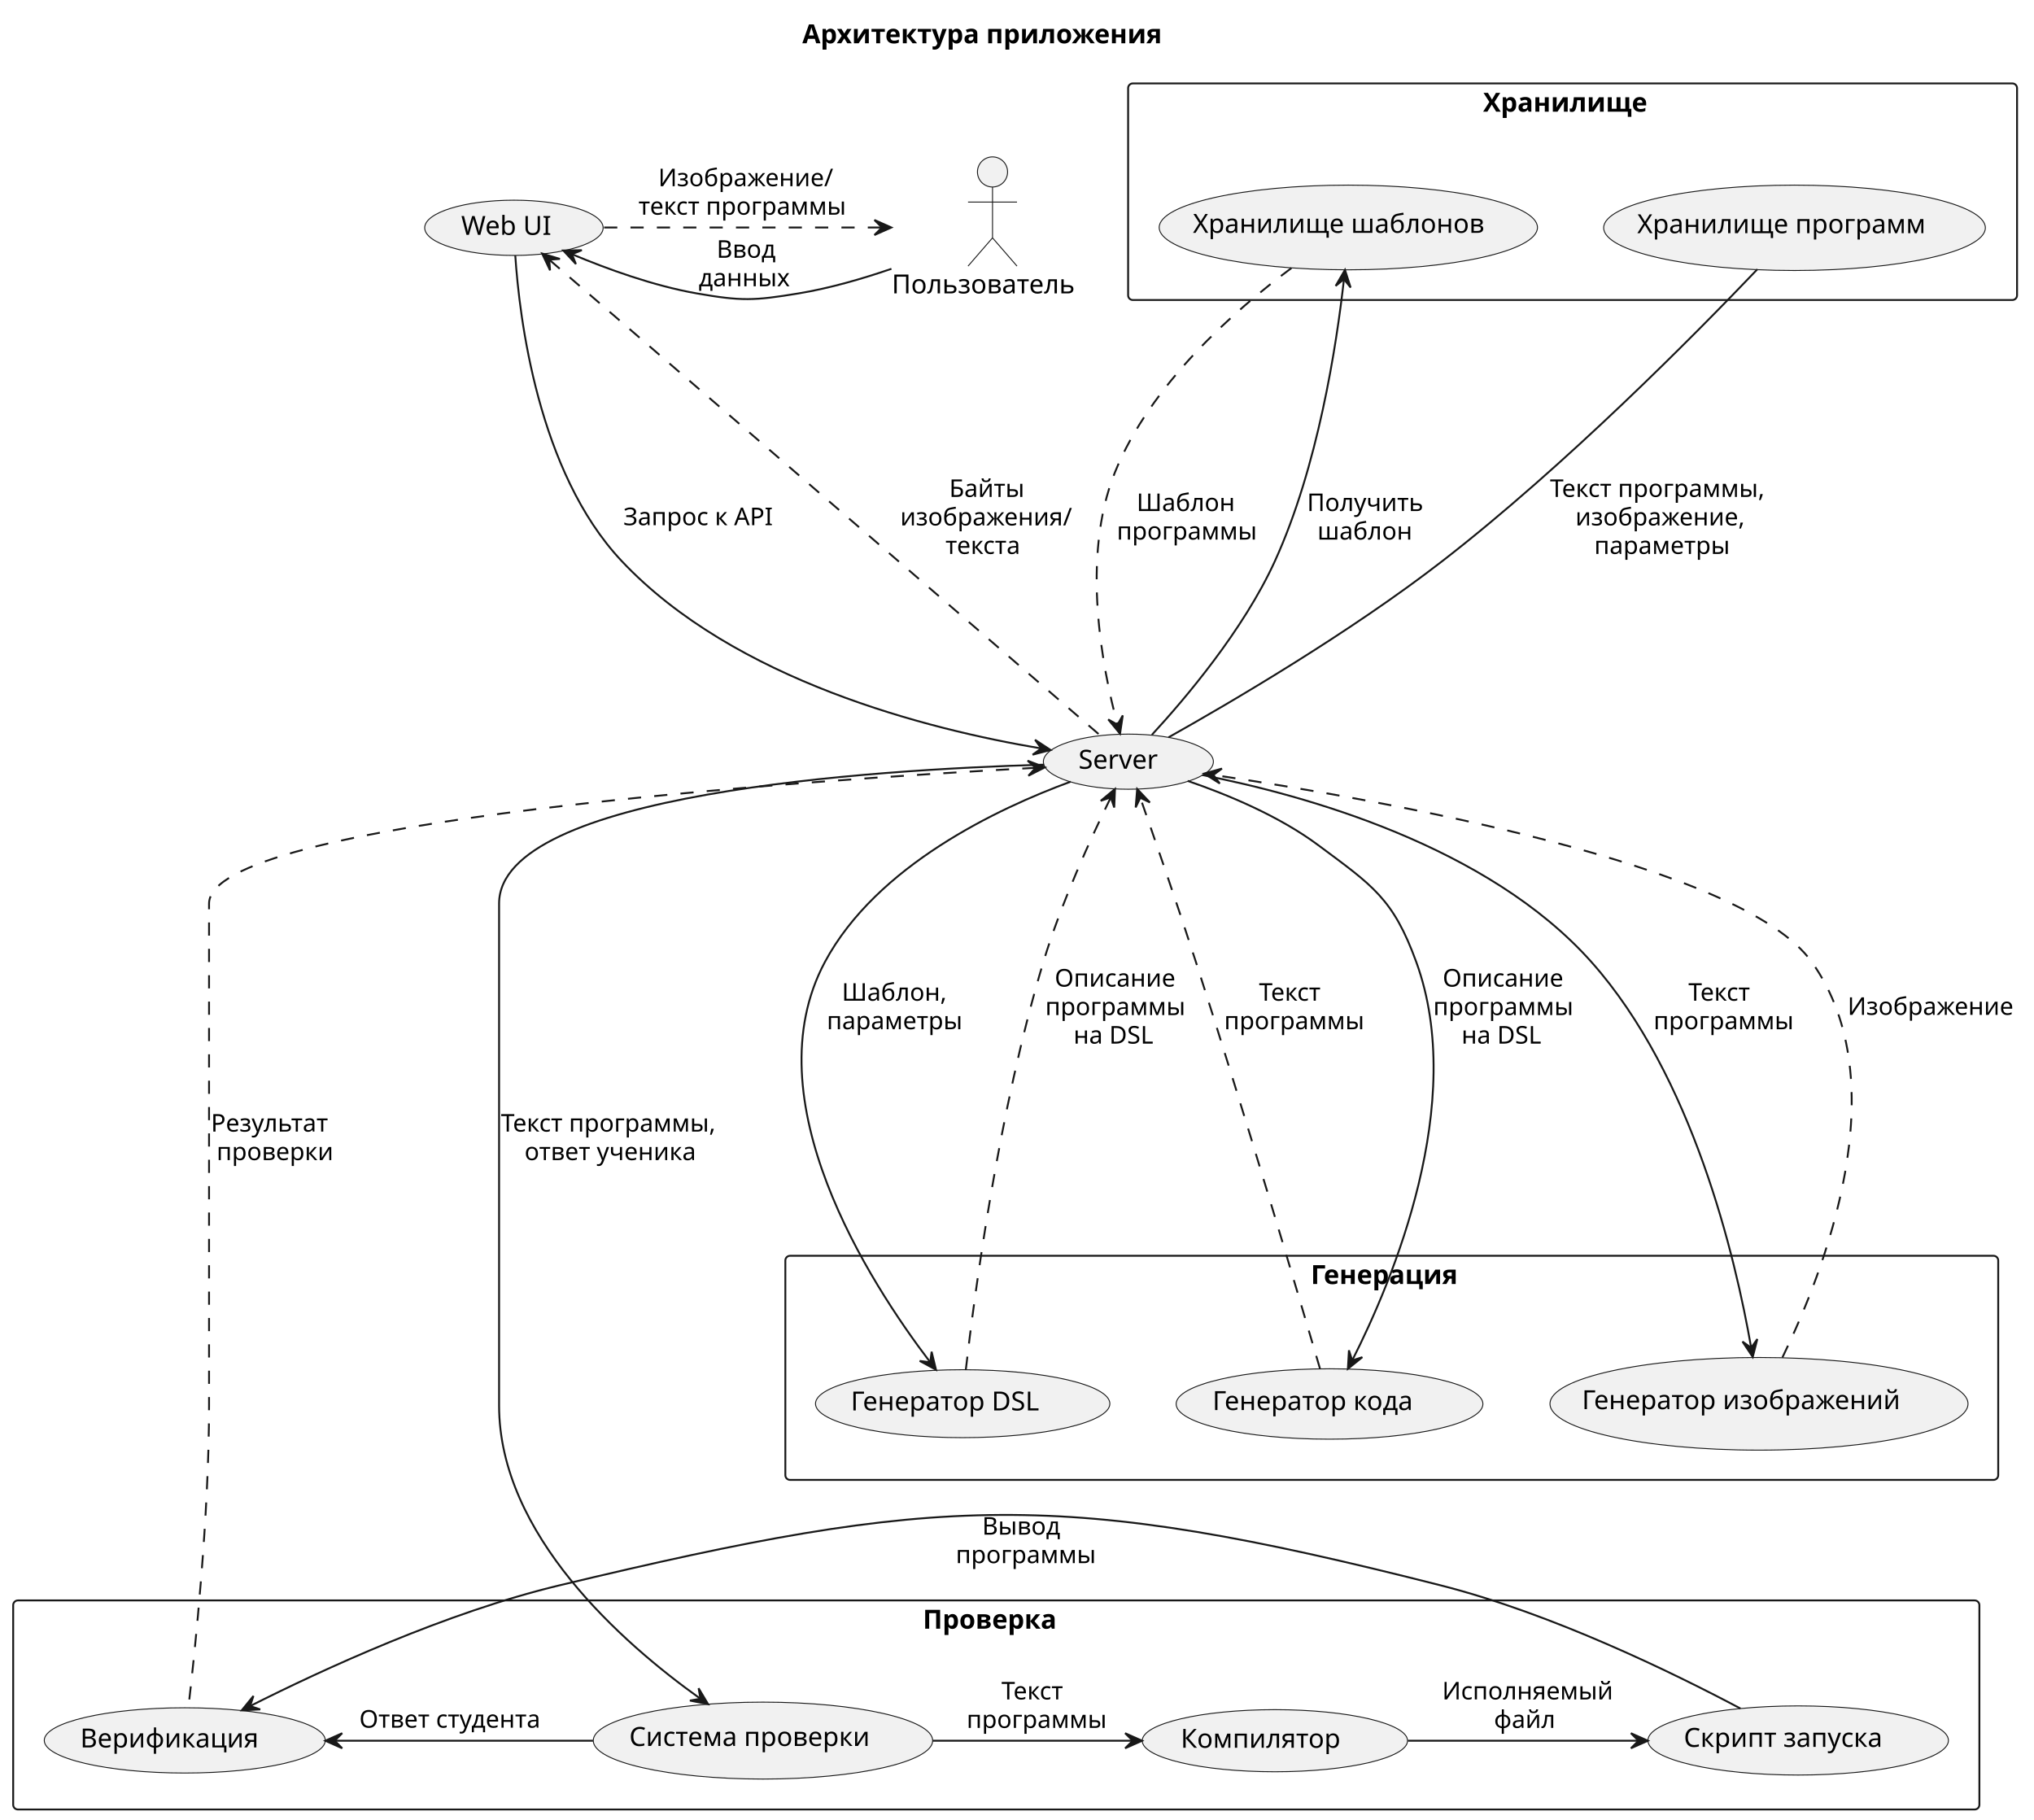
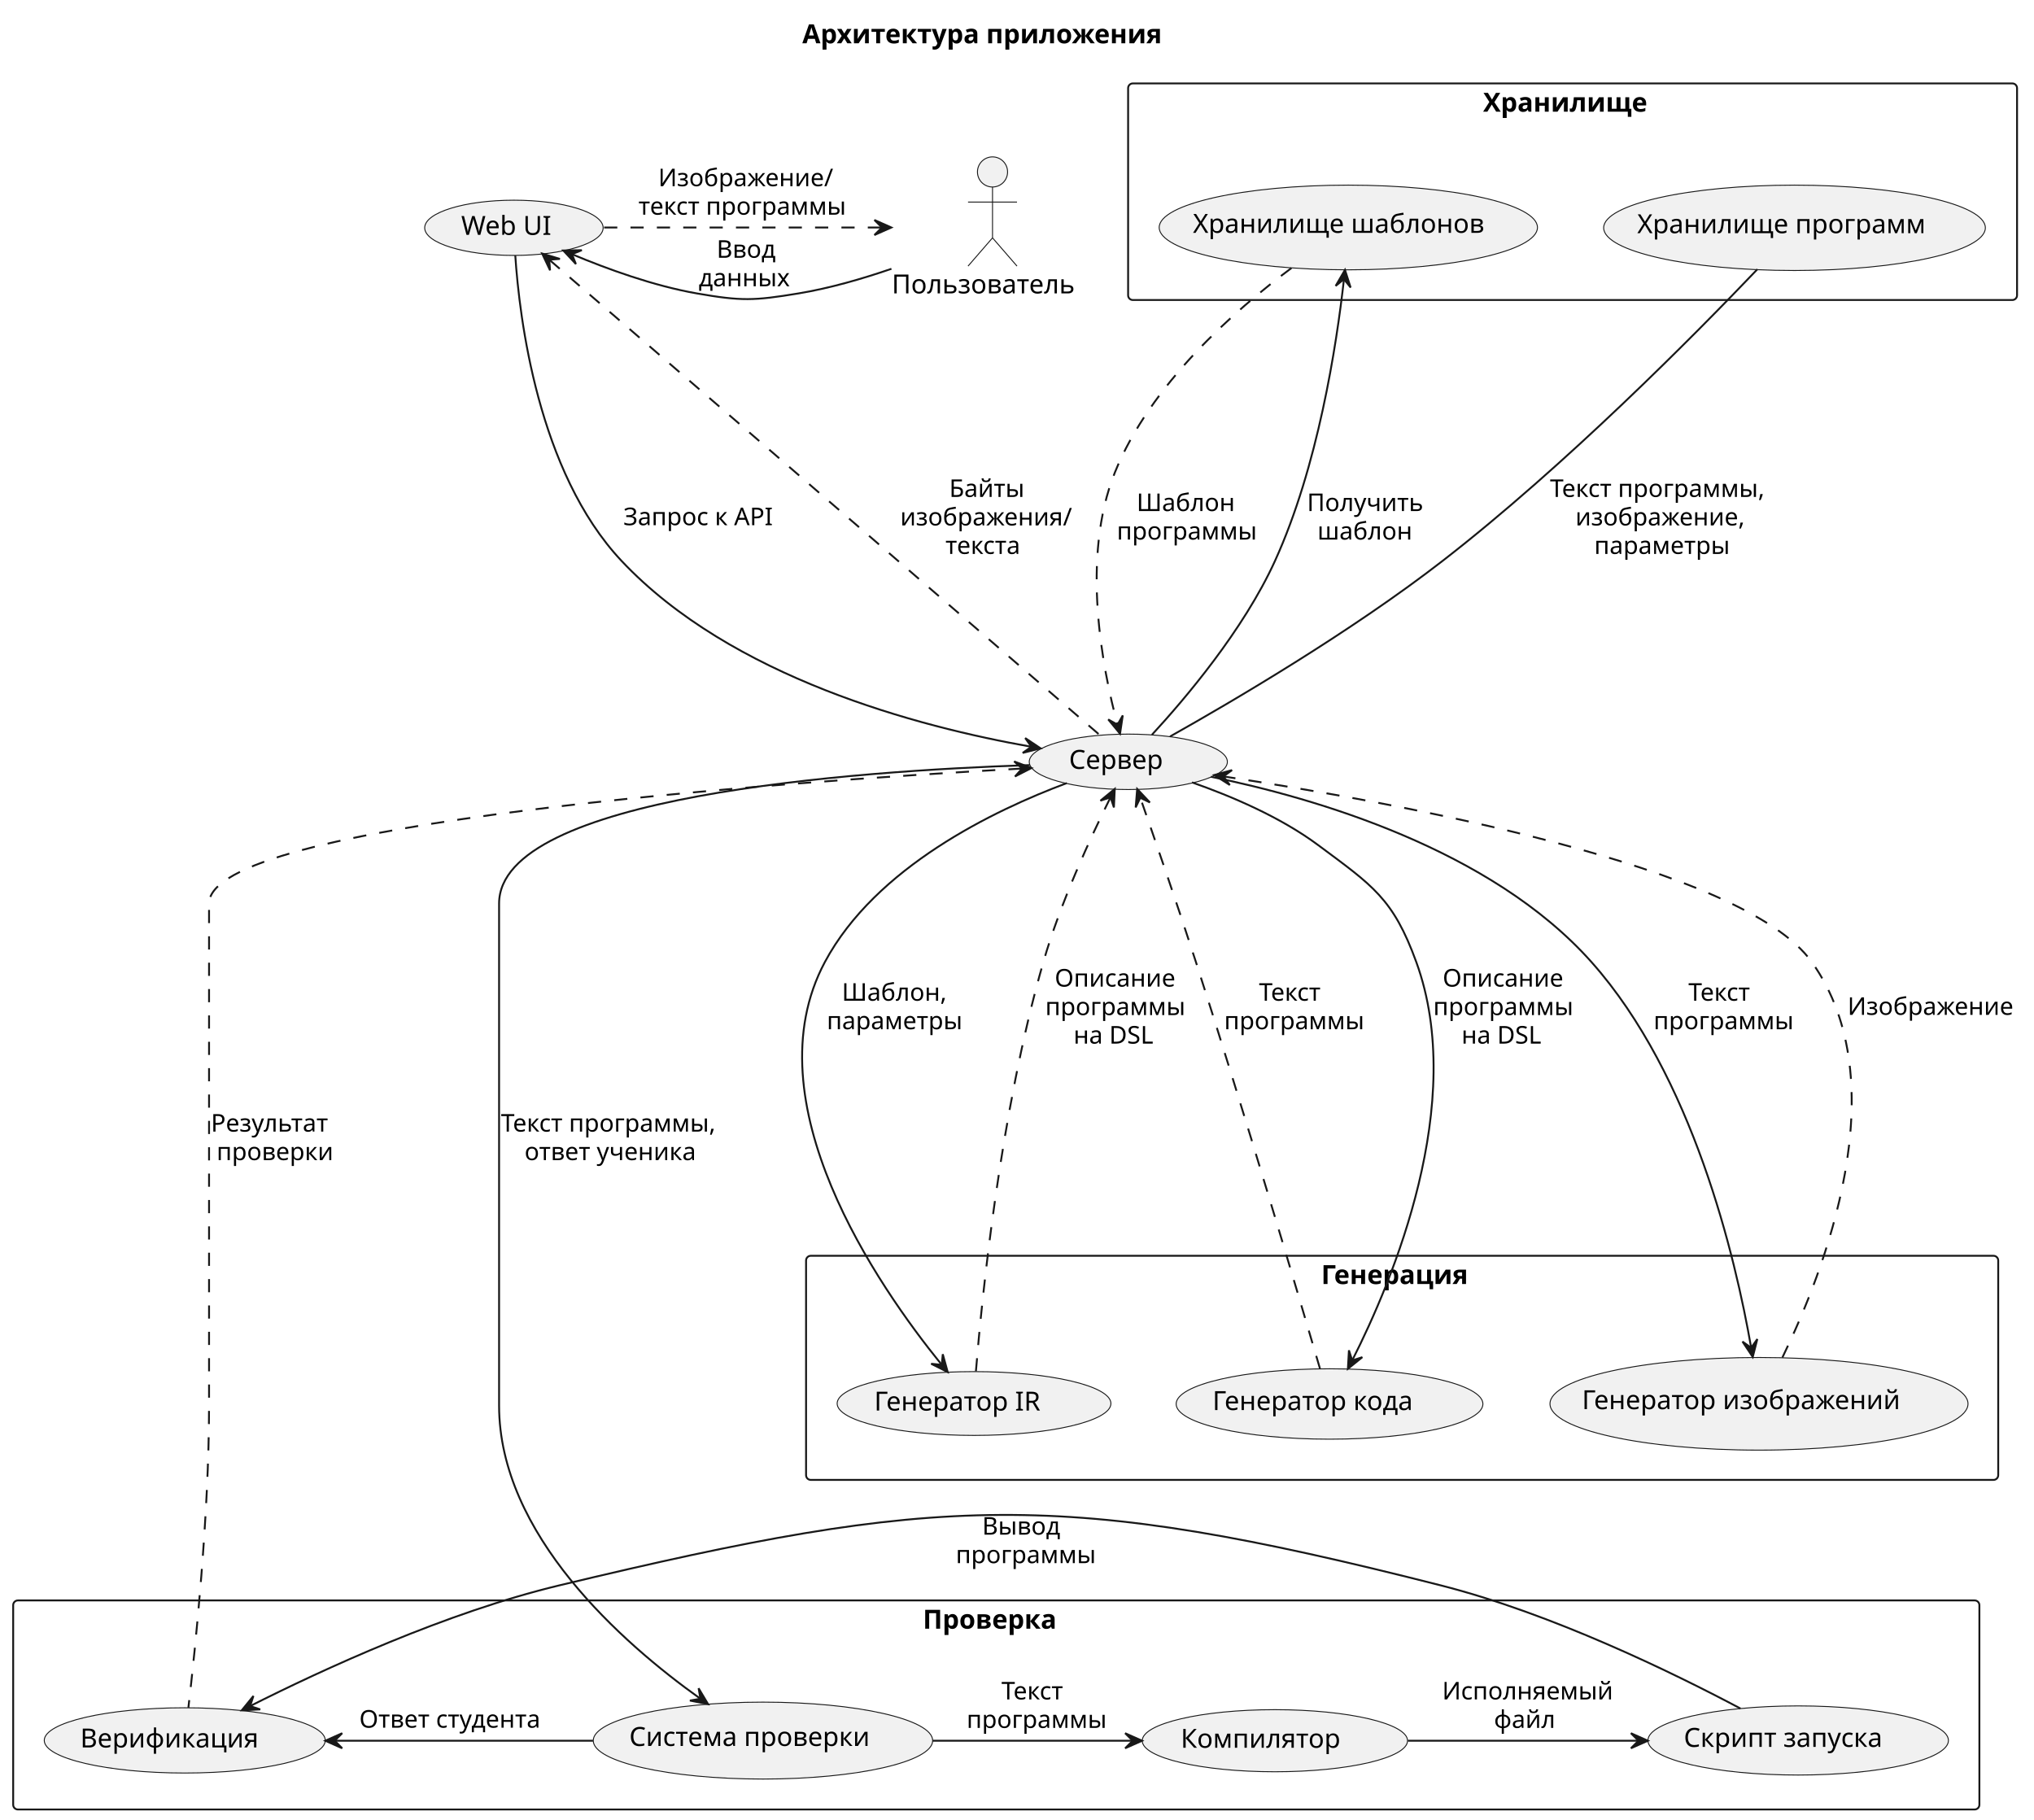
<svg xmlns="http://www.w3.org/2000/svg" contentStyleType="text/css" height="966px" preserveAspectRatio="none" style="width:1080px;height:966px;background:#FFFFFF;" version="1.1" viewBox="0 0 1080 966" width="1080px" zoomAndPan="magnify">
  <defs />
  <g>
    <rect height="26.297" style="stroke:#00000000;stroke-width:1.0;fill:none;" width="224" x="421" y="5" />
    <text fill="#000000" font-family="sans-serif" font-size="14" font-weight="bold" lengthAdjust="spacing" textLength="214" x="426" y="22.995">Архитектура приложения</text>
    <g id="cluster_Хранилище">
      <rect height="115" rx="2.5" ry="2.5" style="stroke:#181818;stroke-width:1.0;fill:none;" width="472" x="599" y="44.297" />
      <text fill="#000000" font-family="sans-serif" font-size="14" font-weight="bold" lengthAdjust="spacing" textLength="95" x="787.5" y="59.292">Хранилище</text>
    </g>
    <g id="cluster_Генерация">
-       <rect height="119" rx="2.5" ry="2.5" style="stroke:#181818;stroke-width:1.0;fill:none;" width="644" x="417" y="666.797" />
-       <text fill="#000000" font-family="sans-serif" font-size="14" font-weight="bold" lengthAdjust="spacing" textLength="86" x="696" y="681.792">Генерация</text>
+       <rect height="119" rx="2.5" ry="2.5" style="stroke:#181818;stroke-width:1.0;fill:none;" width="633" x="428" y="666.797" />
+       <text fill="#000000" font-family="sans-serif" font-size="14" font-weight="bold" lengthAdjust="spacing" textLength="86" x="701.5" y="681.792">Генерация</text>
    </g>
    <g id="cluster_Проверка">
      <rect height="111" rx="2.5" ry="2.5" style="stroke:#181818;stroke-width:1.0;fill:none;" width="1044" x="7" y="849.797" />
      <text fill="#000000" font-family="sans-serif" font-size="14" font-weight="bold" lengthAdjust="spacing" textLength="78" x="490" y="864.792">Проверка</text>
    </g>
    <g id="elem_Хранилище шаблонов">
      <ellipse cx="715.928" cy="120.782" fill="#F1F1F1" rx="100.428" ry="22.486" style="stroke:#181818;stroke-width:0.5;" />
      <text fill="#000000" font-family="sans-serif" font-size="14" lengthAdjust="spacing" textLength="165" x="633.428" y="123.629">Хранилище шаблонов</text>
    </g>
    <g id="elem_Хранилище программ">
      <ellipse cx="952.837" cy="120.964" fill="#F1F1F1" rx="101.337" ry="22.667" style="stroke:#181818;stroke-width:0.5;" />
      <text fill="#000000" font-family="sans-serif" font-size="14" lengthAdjust="spacing" textLength="167" x="869.337" y="123.811">Хранилище программ</text>
    </g>
-     <g id="elem_Генератор DSL">
-       <ellipse cx="511.155" cy="745.328" fill="#F1F1F1" rx="78.155" ry="18.031" style="stroke:#181818;stroke-width:0.5;" />
-       <text fill="#000000" font-family="sans-serif" font-size="14" lengthAdjust="spacing" textLength="114" x="451.766" y="748.913">Генератор DSL</text>
+     <g id="elem_Генератор IR">
+       <ellipse cx="517.187" cy="745.234" fill="#F1F1F1" rx="72.687" ry="16.937" style="stroke:#181818;stroke-width:0.5;" />
+       <text fill="#000000" font-family="sans-serif" font-size="14" lengthAdjust="spacing" textLength="100" x="464.187" y="748.982">Генератор IR</text>
    </g>
    <g id="elem_Генератор кода">
      <ellipse cx="705.946" cy="745.486" fill="#F1F1F1" rx="81.445" ry="18.689" style="stroke:#181818;stroke-width:0.5;" />
      <text fill="#000000" font-family="sans-serif" font-size="14" lengthAdjust="spacing" textLength="122" x="643.811" y="748.706">Генератор кода</text>
    </g>
    <g id="elem_Генератор изображений">
      <ellipse cx="933.981" cy="745.393" fill="#F1F1F1" rx="110.981" ry="24.596" style="stroke:#181818;stroke-width:0.5;" />
      <text fill="#000000" font-family="sans-serif" font-size="14" lengthAdjust="spacing" textLength="188" x="839.981" y="748.24">Генератор изображений</text>
    </g>
    <g id="elem_Система проверки">
      <ellipse cx="405.114" cy="924.22" fill="#F1F1F1" rx="90.114" ry="20.423" style="stroke:#181818;stroke-width:0.5;" />
      <text fill="#000000" font-family="sans-serif" font-size="14" lengthAdjust="spacing" textLength="142" x="334.114" y="927.066">Система проверки</text>
    </g>
    <g id="elem_Компилятор">
      <ellipse cx="676.933" cy="924.284" fill="#F1F1F1" rx="70.433" ry="16.487" style="stroke:#181818;stroke-width:0.5;" />
      <text fill="#000000" font-family="sans-serif" font-size="14" lengthAdjust="spacing" textLength="94" x="626.933" y="928.031">Компилятор</text>
    </g>
    <g id="elem_Скрипт запуска">
      <ellipse cx="954.784" cy="924.154" fill="#F1F1F1" rx="79.784" ry="18.357" style="stroke:#181818;stroke-width:0.5;" />
      <text fill="#000000" font-family="sans-serif" font-size="14" lengthAdjust="spacing" textLength="118" x="894.036" y="927.558">Скрипт запуска</text>
    </g>
    <g id="elem_Верификация">
      <ellipse cx="98.107" cy="924.118" fill="#F1F1F1" rx="74.607" ry="17.321" style="stroke:#181818;stroke-width:0.5;" />
      <text fill="#000000" font-family="sans-serif" font-size="14" lengthAdjust="spacing" textLength="105" x="42.607" y="927.866">Верификация</text>
    </g>
    <g id="elem_User">
      <ellipse cx="527" cy="91.297" fill="#F1F1F1" rx="8" ry="8" style="stroke:#181818;stroke-width:0.5;" />
      <path d="M527,99.297 L527,126.297 M514,107.297 L540,107.297 M527,126.297 L514,141.297 M527,126.297 L540,141.297 " fill="none" style="stroke:#181818;stroke-width:0.5;" />
      <text fill="#000000" font-family="sans-serif" font-size="14" lengthAdjust="spacing" textLength="107" x="473.5" y="155.792">Пользователь</text>
    </g>
    <g id="elem_Web UI">
      <ellipse cx="272.876" cy="120.961" fill="#F1F1F1" rx="47.376" ry="14.664" style="stroke:#181818;stroke-width:0.5;" />
      <text fill="#000000" font-family="sans-serif" font-size="14" lengthAdjust="spacing" textLength="50" x="244.876" y="124.709">Web UI</text>
    </g>
-     <g id="elem_Server">
-       <ellipse cx="599.137" cy="404.436" fill="#F1F1F1" rx="45.137" ry="14.639" style="stroke:#181818;stroke-width:0.5;" />
-       <text fill="#000000" font-family="sans-serif" font-size="14" lengthAdjust="spacing" textLength="47" x="572.637" y="408.184">Server</text>
+     <g id="elem_Сервер">
+       <ellipse cx="599.101" cy="404.512" fill="#F1F1F1" rx="52.601" ry="14.715" style="stroke:#181818;stroke-width:0.5;" />
+       <text fill="#000000" font-family="sans-serif" font-size="14" lengthAdjust="spacing" textLength="57" x="567.601" y="408.26">Сервер</text>
    </g>
    <g id="link_Web UI_User">
      <path d="M303.709,134.976 C322.424,142.827 347.077,151.788 370,155.797 C393.641,159.932 400.321,159.71 424,155.797 C440.397,153.087 457.692,148.105 473.331,142.732 " fill="none" id="Web UI-backto-User" style="stroke:#181818;stroke-width:1.0;" />
      <polygon fill="#181818" points="299.083,133.007,305.799,140.211,303.684,134.964,308.931,132.85,299.083,133.007" style="stroke:#181818;stroke-width:1.0;" />
      <text fill="#000000" font-family="sans-serif" font-size="13" lengthAdjust="spacing" textLength="33" x="380.5" y="136.864">Ввод</text>
      <text fill="#000000" font-family="sans-serif" font-size="13" lengthAdjust="spacing" textLength="52" x="371" y="151.997">данных</text>
    </g>
    <g id="link_Web UI_User">
      <path d="M320.775,120.797 C362.564,120.797 423.407,120.797 468.181,120.797 " fill="none" id="Web UI-to-User" style="stroke:#181818;stroke-width:1.0;stroke-dasharray:7.0,7.0;" />
      <polygon fill="#181818" points="473.284,120.797,464.284,116.797,468.284,120.797,464.284,124.797,473.284,120.797" style="stroke:#181818;stroke-width:1.0;" />
      <text fill="#000000" font-family="sans-serif" font-size="13" lengthAdjust="spacing" textLength="95" x="349.5" y="98.864">Изображение/</text>
      <text fill="#000000" font-family="sans-serif" font-size="13" lengthAdjust="spacing" textLength="116" x="339" y="113.997">текст программы</text>
    </g>
-     <g id="link_Web UI_Server">
-       <path d="M291.889,138.108 C350.877,189.043 530.883,344.479 584.058,390.395 " fill="none" id="Web UI-backto-Server" style="stroke:#181818;stroke-width:1.0;stroke-dasharray:7.0,7.0;" />
+     <g id="link_Web UI_Сервер">
+       <path d="M291.889,138.108 C350.877,189.043 530.883,344.479 584.058,390.395 " fill="none" id="Web UI-backto-Сервер" style="stroke:#181818;stroke-width:1.0;stroke-dasharray:7.0,7.0;" />
      <polygon fill="#181818" points="287.855,134.624,292.051,143.534,291.639,137.892,297.281,137.48,287.855,134.624" style="stroke:#181818;stroke-width:1.0;" />
      <text fill="#000000" font-family="sans-serif" font-size="13" lengthAdjust="spacing" textLength="41" x="504" y="263.864">Байты</text>
      <text fill="#000000" font-family="sans-serif" font-size="13" lengthAdjust="spacing" textLength="93" x="478" y="278.997">изображения/</text>
      <text fill="#000000" font-family="sans-serif" font-size="13" lengthAdjust="spacing" textLength="45" x="502" y="294.129">текста</text>
    </g>
-     <g id="link_Web UI_Server">
-       <path d="M273.603,135.68 C275.752,168.285 285.534,250.553 330,297.797 C389.907,361.446 492.881,387.326 552.545,397.364 " fill="none" id="Web UI-to-Server" style="stroke:#181818;stroke-width:1.0;" />
-       <polygon fill="#181818" points="557.826,398.231,549.591,392.828,552.892,397.422,548.298,400.723,557.826,398.231" style="stroke:#181818;stroke-width:1.0;" />
+     <g id="link_Web UI_Сервер">
+       <path d="M273.603,135.68 C275.752,168.285 285.534,250.553 330,297.797 C388.272,359.709 487.292,385.885 547.564,396.506 " fill="none" id="Web UI-to-Сервер" style="stroke:#181818;stroke-width:1.0;" />
+       <polygon fill="#181818" points="552.554,397.366,544.363,391.897,547.626,396.517,543.006,399.781,552.554,397.366" style="stroke:#181818;stroke-width:1.0;" />
      <text fill="#000000" font-family="sans-serif" font-size="13" lengthAdjust="spacing" textLength="83" x="331" y="278.864">Запрос к API</text>
    </g>
-     <g id="link_Хранилище шаблонов_Server">
-       <path d="M713.601,148.309 C709.632,183.736 699.749,247.847 677,297.797 C660.195,334.696 629.05,371.287 611.631,390.16 " fill="none" id="Хранилище шаблонов-backto-Server" style="stroke:#181818;stroke-width:1.0;" />
+     <g id="link_Хранилище шаблонов_Сервер">
+       <path d="M713.601,148.309 C709.632,183.736 699.749,247.847 677,297.797 C660.195,334.696 629.05,371.287 611.631,390.16 " fill="none" id="Хранилище шаблонов-backto-Сервер" style="stroke:#181818;stroke-width:1.0;" />
      <polygon fill="#181818" points="714.144,143.295,709.195,151.81,713.604,148.266,717.149,152.674,714.144,143.295" style="stroke:#181818;stroke-width:1.0;" />
      <text fill="#000000" font-family="sans-serif" font-size="13" lengthAdjust="spacing" textLength="63" x="694" y="271.364">Получить</text>
      <text fill="#000000" font-family="sans-serif" font-size="13" lengthAdjust="spacing" textLength="52" x="699.5" y="286.497">шаблон</text>
    </g>
-     <g id="link_Хранилище шаблонов_Server">
-       <path d="M685.726,142.32 C655.461,164.857 610.798,204.115 592,250.797 C573.751,296.116 585.412,355.24 593.371,384.79 " fill="none" id="Хранилище шаблонов-to-Server" style="stroke:#181818;stroke-width:1.0;stroke-dasharray:7.0,7.0;" />
+     <g id="link_Хранилище шаблонов_Сервер">
+       <path d="M685.726,142.32 C655.461,164.857 610.798,204.115 592,250.797 C573.751,296.116 585.412,355.24 593.371,384.79 " fill="none" id="Хранилище шаблонов-to-Сервер" style="stroke:#181818;stroke-width:1.0;stroke-dasharray:7.0,7.0;" />
      <polygon fill="#181818" points="594.709,389.613,596.159,379.871,593.373,384.795,588.45,382.008,594.709,389.613" style="stroke:#181818;stroke-width:1.0;" />
      <text fill="#000000" font-family="sans-serif" font-size="13" lengthAdjust="spacing" textLength="54" x="603.5" y="271.364">Шаблон</text>
      <text fill="#000000" font-family="sans-serif" font-size="13" lengthAdjust="spacing" textLength="75" x="593" y="286.497">программы</text>
    </g>
-     <g id="link_Server_Генератор DSL">
-       <path d="M568.472,415.056 C529.955,429.216 465.437,459.53 438,510.797 C398.958,583.748 461.609,680.887 493.79,723.157 " fill="none" id="Server-to-Генератор DSL" style="stroke:#181818;stroke-width:1.0;" />
-       <polygon fill="#181818" points="496.992,727.314,494.669,717.743,493.941,723.353,488.331,722.625,496.992,727.314" style="stroke:#181818;stroke-width:1.0;" />
+     <g id="link_Сервер_Генератор IR">
+       <path d="M566.456,415.803 C527.741,430.267 464.964,460.414 438,510.797 C398.271,585.032 466.268,683.077 499.875,724.489 " fill="none" id="Сервер-to-Генератор IR" style="stroke:#181818;stroke-width:1.0;" />
+       <polygon fill="#181818" points="503.21,728.552,500.594,719.057,500.039,724.686,494.409,724.131,503.21,728.552" style="stroke:#181818;stroke-width:1.0;" />
      <text fill="#000000" font-family="sans-serif" font-size="13" lengthAdjust="spacing" textLength="58" x="447" y="531.364">Шаблон,</text>
      <text fill="#000000" font-family="sans-serif" font-size="13" lengthAdjust="spacing" textLength="74" x="439" y="546.497">параметры</text>
    </g>
-     <g id="link_Генератор DSL_Server">
-       <path d="M512.825,727.289 C517.286,688.339 530.158,589.929 554,510.797 C563.519,479.202 579.571,444.304 589.709,423.618 " fill="none" id="Генератор DSL-to-Server" style="stroke:#181818;stroke-width:1.0;stroke-dasharray:7.0,7.0;" />
-       <polygon fill="#181818" points="592.026,418.926,584.454,425.224,589.812,423.409,591.627,428.767,592.026,418.926" style="stroke:#181818;stroke-width:1.0;" />
+     <g id="link_Генератор IR_Сервер">
+       <path d="M518.184,728.147 C521.291,689.792 531.075,590.473 554,510.797 C563.124,479.086 579.292,444.222 589.561,423.575 " fill="none" id="Генератор IR-to-Сервер" style="stroke:#181818;stroke-width:1.0;stroke-dasharray:7.0,7.0;" />
+       <polygon fill="#181818" points="591.911,418.892,584.3,425.142,589.669,423.361,591.45,428.73,591.911,418.892" style="stroke:#181818;stroke-width:1.0;" />
      <text fill="#000000" font-family="sans-serif" font-size="13" lengthAdjust="spacing" textLength="65" x="560" y="523.864">Описание</text>
      <text fill="#000000" font-family="sans-serif" font-size="13" lengthAdjust="spacing" textLength="75" x="555" y="538.997">программы</text>
      <text fill="#000000" font-family="sans-serif" font-size="13" lengthAdjust="spacing" textLength="45" x="570" y="554.129">на DSL</text>
    </g>
-     <g id="link_Server_Генератор кода">
-       <path d="M630.581,414.634 C651.567,421.821 679.017,433.181 700,448.797 C728.851,470.269 739.703,477 752,510.797 C779.205,585.57 739.449,679.982 718.08,722.172 " fill="none" id="Server-to-Генератор кода" style="stroke:#181818;stroke-width:1.0;" />
+     <g id="link_Сервер_Генератор кода">
+       <path d="M632.904,415.438 C653.562,422.656 679.783,433.751 700,448.797 C728.851,470.269 739.703,477 752,510.797 C779.205,585.57 739.449,679.982 718.08,722.172 " fill="none" id="Сервер-to-Генератор кода" style="stroke:#181818;stroke-width:1.0;" />
      <polygon fill="#181818" points="715.696,726.813,723.365,720.634,717.98,722.365,716.249,716.98,715.696,726.813" style="stroke:#181818;stroke-width:1.0;" />
      <text fill="#000000" font-family="sans-serif" font-size="13" lengthAdjust="spacing" textLength="65" x="766" y="523.864">Описание</text>
      <text fill="#000000" font-family="sans-serif" font-size="13" lengthAdjust="spacing" textLength="75" x="761" y="538.997">программы</text>
      <text fill="#000000" font-family="sans-serif" font-size="13" lengthAdjust="spacing" textLength="45" x="776" y="554.129">на DSL</text>
    </g>
-     <g id="link_Генератор кода_Server">
-       <path d="M700.857,726.659 C689.429,687.627 660.884,591.044 635,510.797 C625.1,480.104 612.835,444.667 605.478,423.667 " fill="none" id="Генератор кода-to-Server" style="stroke:#181818;stroke-width:1.0;stroke-dasharray:7.0,7.0;" />
+     <g id="link_Генератор кода_Сервер">
+       <path d="M700.857,726.659 C689.429,687.627 660.884,591.044 635,510.797 C625.1,480.104 612.835,444.667 605.478,423.667 " fill="none" id="Генератор кода-to-Сервер" style="stroke:#181818;stroke-width:1.0;stroke-dasharray:7.0,7.0;" />
      <polygon fill="#181818" points="603.807,418.905,603.01,428.721,605.461,423.623,610.559,426.075,603.807,418.905" style="stroke:#181818;stroke-width:1.0;" />
      <text fill="#000000" font-family="sans-serif" font-size="13" lengthAdjust="spacing" textLength="38" x="668.5" y="531.364">Текст</text>
      <text fill="#000000" font-family="sans-serif" font-size="13" lengthAdjust="spacing" textLength="75" x="650" y="546.497">программы</text>
    </g>
-     <g id="link_Server_Генератор изображений">
-       <path d="M638.279,411.503 C692.556,422.141 790.004,449.011 845,510.797 C898.851,571.297 921.492,667.742 929.804,715.527 " fill="none" id="Server-to-Генератор изображений" style="stroke:#181818;stroke-width:1.0;" />
+     <g id="link_Сервер_Генератор изображений">
+       <path d="M642.953,412.439 C697.997,423.678 791.549,450.746 845,510.797 C898.851,571.297 921.492,667.742 929.804,715.527 " fill="none" id="Сервер-to-Генератор изображений" style="stroke:#181818;stroke-width:1.0;" />
      <polygon fill="#181818" points="930.656,720.552,933.095,711.01,929.82,715.622,925.208,712.347,930.656,720.552" style="stroke:#181818;stroke-width:1.0;" />
      <text fill="#000000" font-family="sans-serif" font-size="13" lengthAdjust="spacing" textLength="38" x="896.5" y="531.364">Текст</text>
      <text fill="#000000" font-family="sans-serif" font-size="13" lengthAdjust="spacing" textLength="75" x="878" y="546.497">программы</text>
    </g>
-     <g id="link_Генератор изображений_Server">
-       <path d="M946.385,720.848 C968.375,675.627 1007.82,575.157 962,510.797 C924.868,458.639 733.474,424.703 644.533,411.511 " fill="none" id="Генератор изображений-to-Server" style="stroke:#181818;stroke-width:1.0;stroke-dasharray:7.0,7.0;" />
-       <polygon fill="#181818" points="639.342,410.747,647.665,416.013,644.289,411.474,648.828,408.098,639.342,410.747" style="stroke:#181818;stroke-width:1.0;" />
+     <g id="link_Генератор изображений_Сервер">
+       <path d="M946.385,720.848 C968.375,675.627 1007.82,575.157 962,510.797 C925.578,459.637 740.738,426.008 649.746,412.29 " fill="none" id="Генератор изображений-to-Сервер" style="stroke:#181818;stroke-width:1.0;stroke-dasharray:7.0,7.0;" />
+       <polygon fill="#181818" points="644.688,411.534,652.997,416.822,649.633,412.274,654.181,408.91,644.688,411.534" style="stroke:#181818;stroke-width:1.0;" />
      <text fill="#000000" font-family="sans-serif" font-size="13" lengthAdjust="spacing" textLength="91" x="981" y="538.864">Изображение</text>
    </g>
-     <g id="link_Хранилище программ_Server">
-       <path d="M933.138,142.963 C900.191,177.485 831.371,247.139 766,297.797 C716.665,336.028 653.071,373.223 620.428,391.531 " fill="none" id="Хранилище программ-Server" style="stroke:#181818;stroke-width:1.0;" />
+     <g id="link_Хранилище программ_Сервер">
+       <path d="M933.138,142.963 C900.191,177.485 831.371,247.139 766,297.797 C717.071,335.713 654.118,372.609 621.241,391.075 " fill="none" id="Хранилище программ-Сервер" style="stroke:#181818;stroke-width:1.0;" />
      <text fill="#000000" font-family="sans-serif" font-size="13" lengthAdjust="spacing" textLength="121" x="823" y="263.864">Текст программы,</text>
      <text fill="#000000" font-family="sans-serif" font-size="13" lengthAdjust="spacing" textLength="94" x="836.5" y="278.997">изображение,</text>
      <text fill="#000000" font-family="sans-serif" font-size="13" lengthAdjust="spacing" textLength="74" x="846.5" y="294.129">параметры</text>
    </g>
-     <g id="link_Server_Система проверки">
-       <path d="M554.302,406.009 C463.29,408.674 265,421.203 265,479.797 C265,479.797 265,479.797 265,746.297 C265,814.857 330.415,872.391 371.815,901.938 " fill="none" id="Server-to-Система проверки" style="stroke:#181818;stroke-width:1.0;" />
+     <g id="link_Сервер_Система проверки">
+       <path d="M546.812,406.244 C452.875,409.373 265,422.762 265,479.797 C265,479.797 265,479.797 265,746.297 C265,814.857 330.415,872.391 371.815,901.938 " fill="none" id="Сервер-to-Система проверки" style="stroke:#181818;stroke-width:1.0;" />
      <polygon fill="#181818" points="375.992,904.883,370.941,896.427,371.906,902.001,366.332,902.965,375.992,904.883" style="stroke:#181818;stroke-width:1.0;" />
      <text fill="#000000" font-family="sans-serif" font-size="13" lengthAdjust="spacing" textLength="121" x="266" y="600.864">Текст программы,</text>
      <text fill="#000000" font-family="sans-serif" font-size="13" lengthAdjust="spacing" textLength="96" x="278.5" y="615.997">ответ ученика</text>
    </g>
-     <g id="link_Server_Верификация">
-       <path d="M549.793,407.696 C425.916,414.388 111,435.735 111,479.797 C111,479.797 111,479.797 111,746.297 C111,805.456 103.688,875.439 100.031,906.733 " fill="none" id="Server-backto-Верификация" style="stroke:#181818;stroke-width:1.0;stroke-dasharray:7.0,7.0;" />
-       <polygon fill="#181818" points="554.833,407.426,545.632,403.912,549.84,407.693,546.06,411.901,554.833,407.426" style="stroke:#181818;stroke-width:1.0;" />
+     <g id="link_Сервер_Верификация">
+       <path d="M542.456,408.097 C413.949,415.216 111,436.58 111,479.797 C111,479.797 111,479.797 111,746.297 C111,805.456 103.688,875.439 100.031,906.733 " fill="none" id="Сервер-backto-Верификация" style="stroke:#181818;stroke-width:1.0;stroke-dasharray:7.0,7.0;" />
+       <polygon fill="#181818" points="547.698,407.809,538.492,404.309,542.706,408.083,538.931,412.296,547.698,407.809" style="stroke:#181818;stroke-width:1.0;" />
      <text fill="#000000" font-family="sans-serif" font-size="13" lengthAdjust="spacing" textLength="69" x="112" y="600.864">Результат</text>
      <text fill="#000000" font-family="sans-serif" font-size="13" lengthAdjust="spacing" textLength="63" x="115" y="615.997">проверки</text>
    </g>
    <g id="link_Система проверки_Компилятор">
      <path d="M495.194,924.297 C529.543,924.297 568.305,924.297 601.187,924.297 " fill="none" id="Система проверки-to-Компилятор" style="stroke:#181818;stroke-width:1.0;" />
      <polygon fill="#181818" points="606.413,924.297,597.413,920.297,601.413,924.297,597.413,928.297,606.413,924.297" style="stroke:#181818;stroke-width:1.0;" />
      <text fill="#000000" font-family="sans-serif" font-size="13" lengthAdjust="spacing" textLength="38" x="531.75" y="902.364">Текст</text>
      <text fill="#000000" font-family="sans-serif" font-size="13" lengthAdjust="spacing" textLength="75" x="513.25" y="917.497">программы</text>
    </g>
    <g id="link_Компилятор_Скрипт запуска">
      <path d="M747.511,924.297 C784.689,924.297 830.583,924.297 869.747,924.297 " fill="none" id="Компилятор-to-Скрипт запуска" style="stroke:#181818;stroke-width:1.0;" />
      <polygon fill="#181818" points="874.98,924.297,865.98,920.297,869.98,924.297,865.98,928.297,874.98,924.297" style="stroke:#181818;stroke-width:1.0;" />
      <text fill="#000000" font-family="sans-serif" font-size="13" lengthAdjust="spacing" textLength="91" x="765.75" y="902.364">Исполняемый</text>
      <text fill="#000000" font-family="sans-serif" font-size="13" lengthAdjust="spacing" textLength="36" x="793.25" y="917.497">файл</text>
    </g>
    <g id="link_Скрипт запуска_Верификация">
      <path d="M924.167,907.2 C887.461,887.738 823.73,856.717 765,841.797 C563.404,790.582 499.266,793.294 297,841.797 C237.064,856.17 171.827,886.227 132.952,905.818 " fill="none" id="Скрипт запуска-to-Верификация" style="stroke:#181818;stroke-width:1.0;" />
      <polygon fill="#181818" points="128.344,908.154,138.18,907.654,132.804,905.894,134.564,900.518,128.344,908.154" style="stroke:#181818;stroke-width:1.0;" />
      <text fill="#000000" font-family="sans-serif" font-size="13" lengthAdjust="spacing" textLength="43" x="521.5" y="814.864">Вывод</text>
      <text fill="#000000" font-family="sans-serif" font-size="13" lengthAdjust="spacing" textLength="75" x="507.5" y="829.997">программы</text>
    </g>
    <g id="link_Система проверки_Верификация">
      <path d="M314.889,924.297 C271.445,924.297 219.785,924.297 177.781,924.297 " fill="none" id="Система проверки-to-Верификация" style="stroke:#181818;stroke-width:1.0;" />
      <polygon fill="#181818" points="172.708,924.297,181.708,928.297,177.708,924.297,181.708,920.297,172.708,924.297" style="stroke:#181818;stroke-width:1.0;" />
      <text fill="#000000" font-family="sans-serif" font-size="13" lengthAdjust="spacing" textLength="106" x="190.75" y="917.364">Ответ студента</text>
    </g>
  </g>
</svg>
